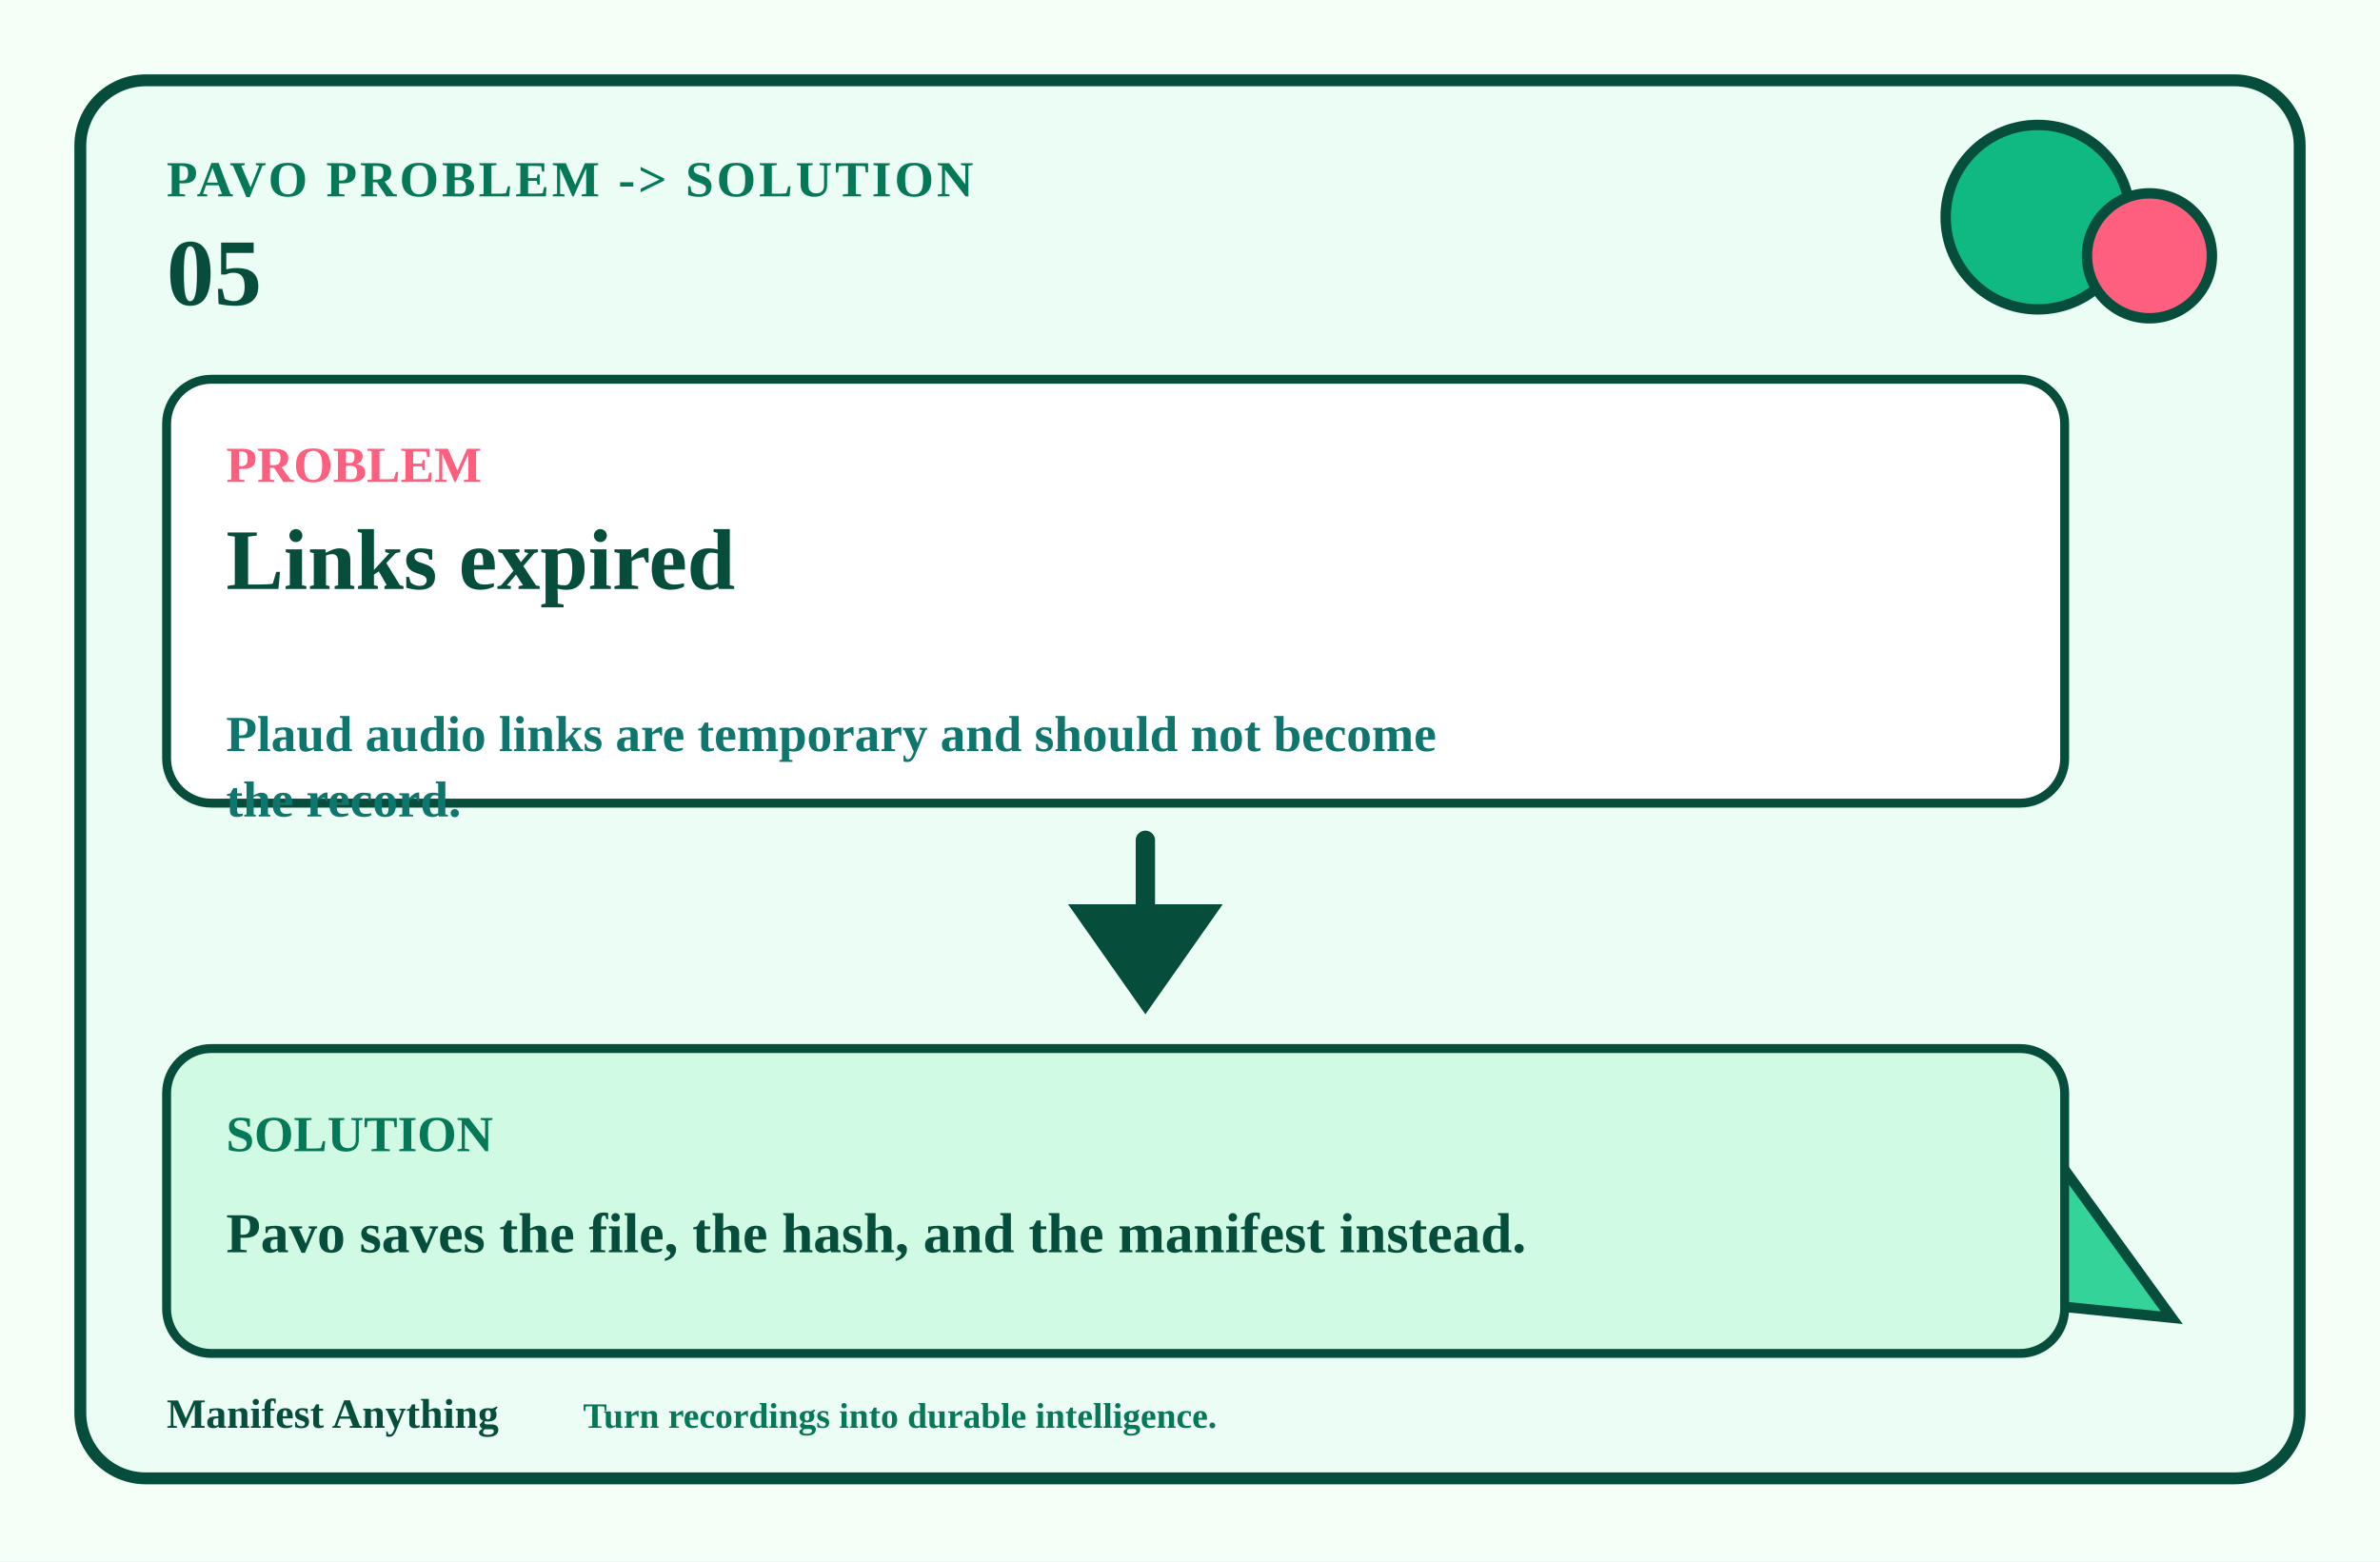
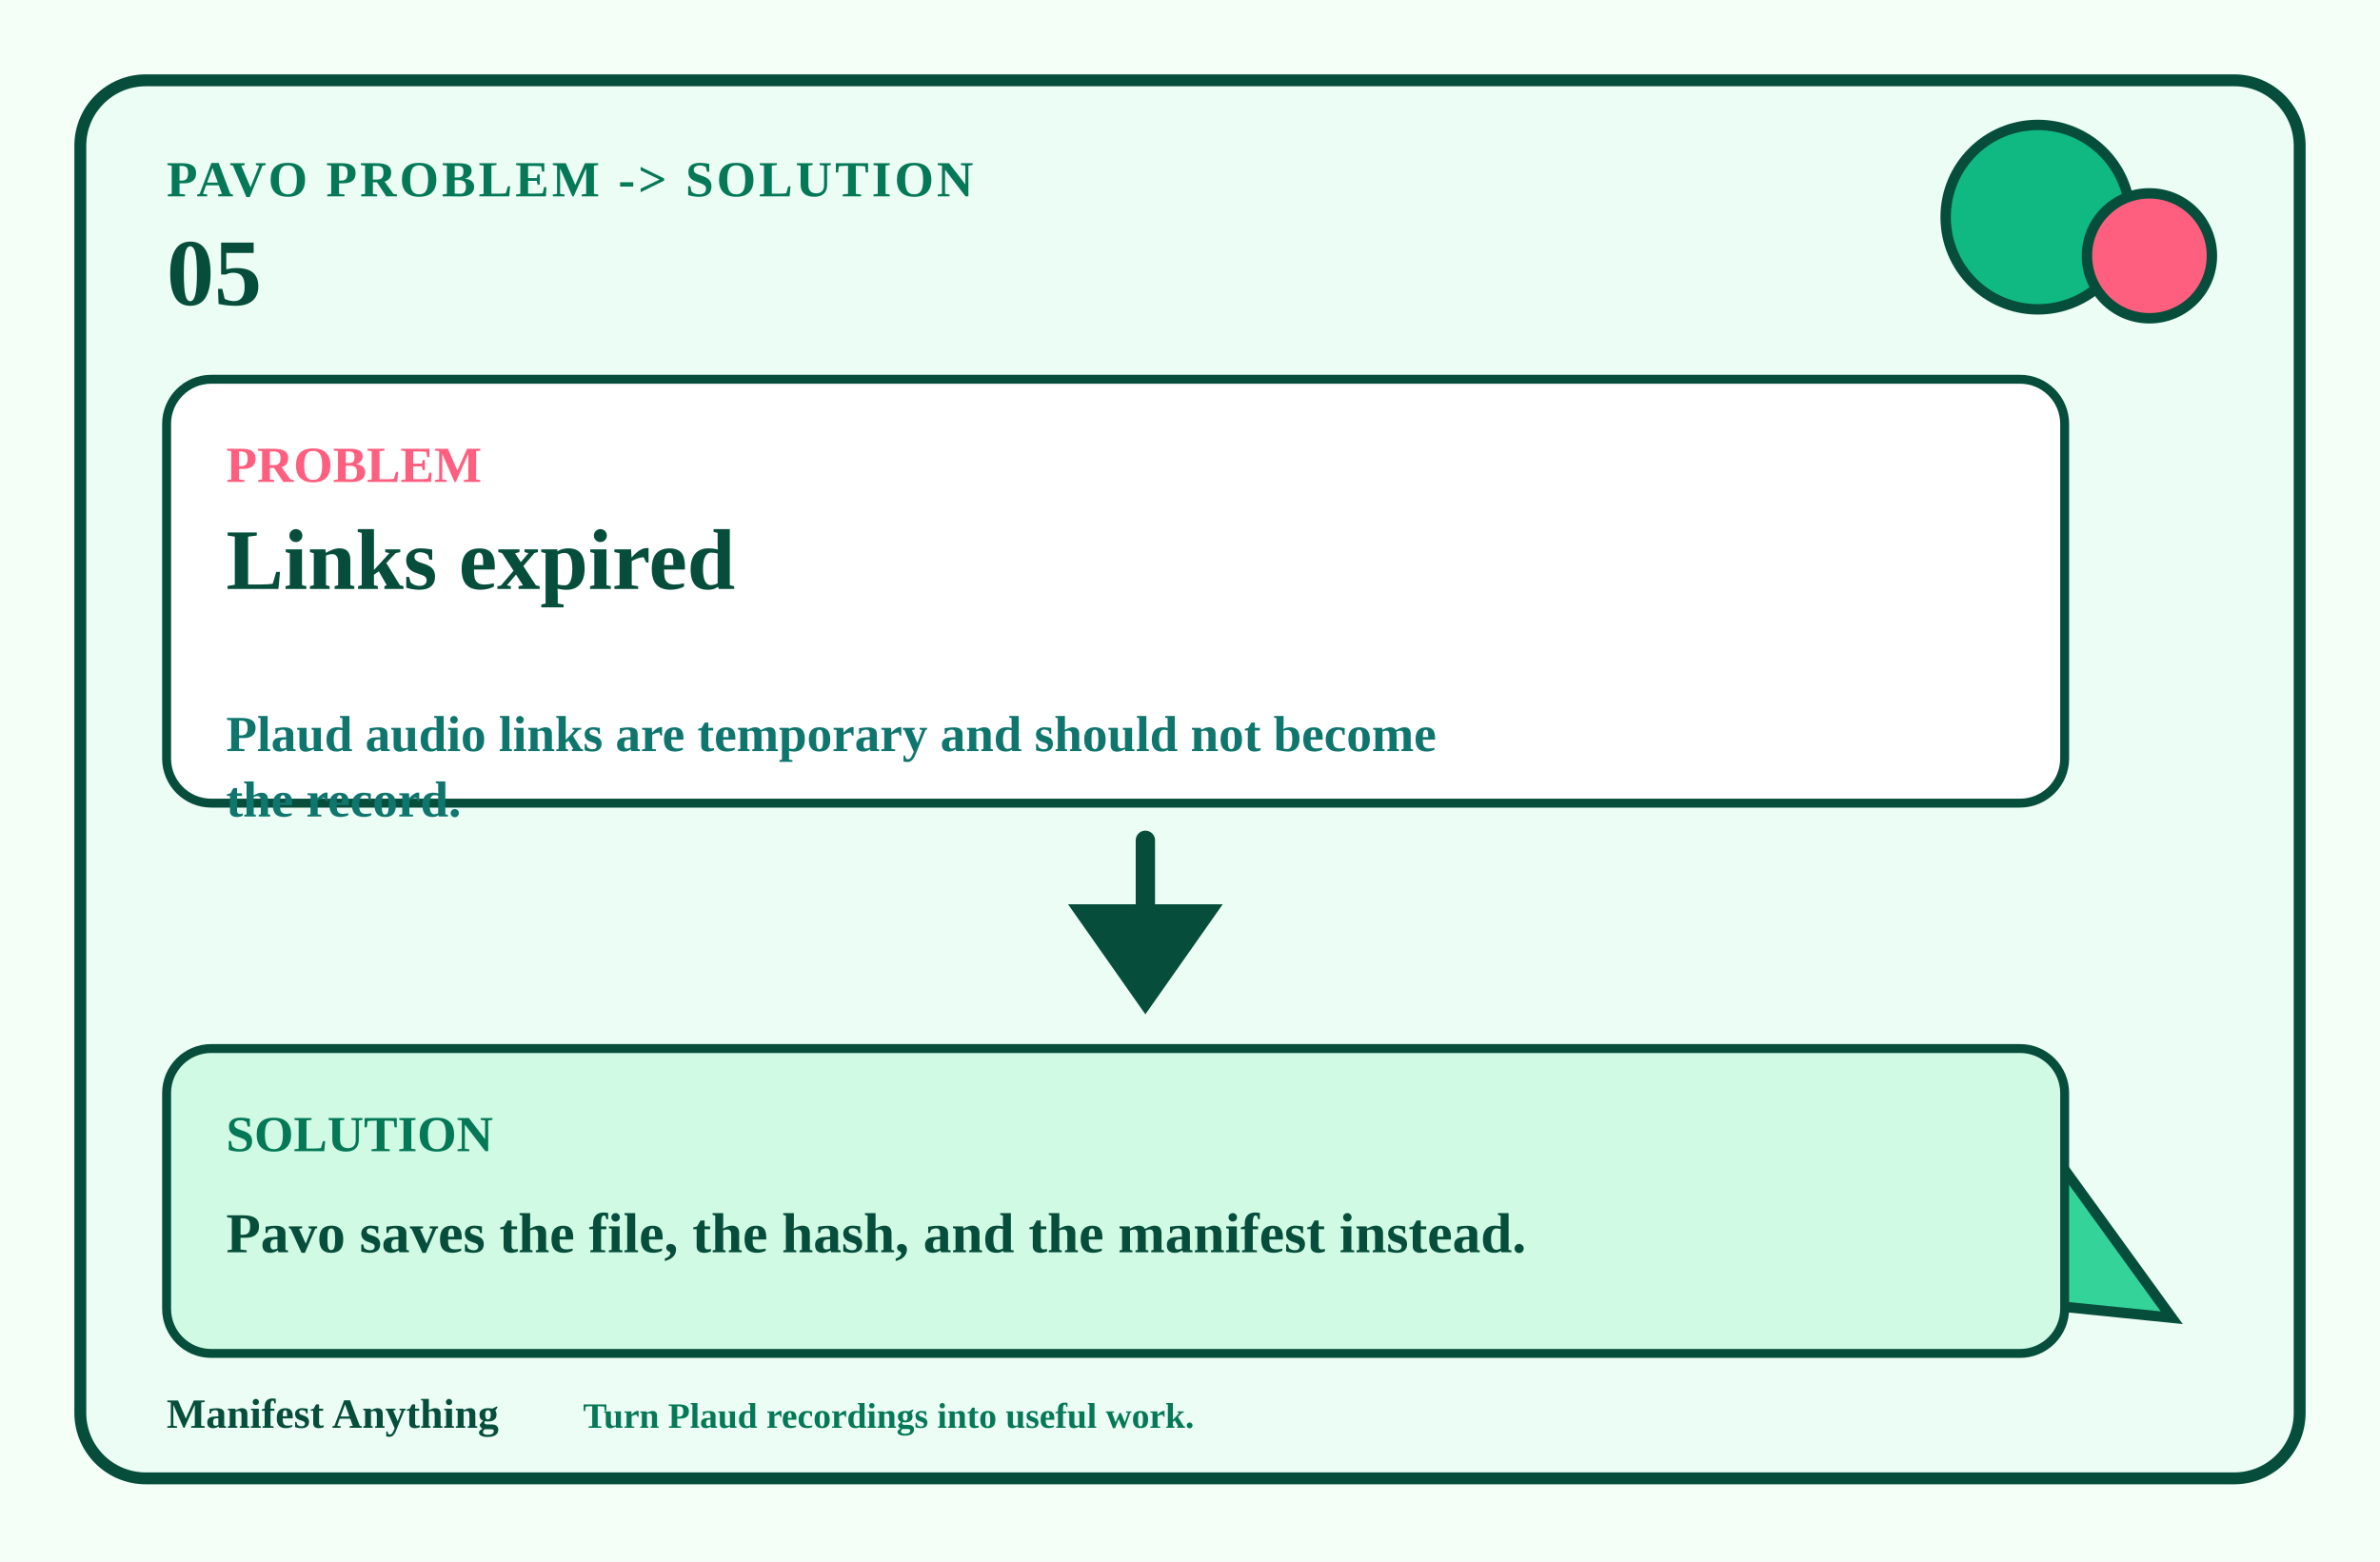
<svg xmlns="http://www.w3.org/2000/svg" width="1600" height="1050" viewBox="0 0 1600 1050" role="img" aria-labelledby="title desc">
  <rect width="1600" height="1050" fill="#f4fff8" />
  <rect x="54" y="54" width="1492" height="940" rx="44" fill="#ecfdf5" stroke="#064e3b" stroke-width="8" />
  <circle cx="1370" cy="146" r="62" fill="#10b981" stroke="#064e3b" stroke-width="7" />
  <circle cx="1445" cy="172" r="42" fill="#ff5f7e" stroke="#064e3b" stroke-width="7" />
  <polygon points="1302,870 1376,770 1460,886" fill="#34d399" stroke="#064e3b" stroke-width="7" />
  <text x="112" y="132" font-size="34" font-weight="800" fill="#047857" letter-spacing="2">PAVO PROBLEM -&gt; SOLUTION</text>
  <text x="112" y="205" font-size="64" font-weight="900" fill="#064e3b">05</text>
  <rect x="112" y="255" width="1276" height="285" rx="30" fill="#ffffff" stroke="#064e3b" stroke-width="6" />
  <text x="152" y="324" font-size="34" font-weight="900" fill="#ff5f7e">PROBLEM</text>
  <text x="152" y="396" font-size="58" font-weight="900" fill="#064e3b">Links expired</text>
  <text x="152" y="505" font-size="34" font-weight="650" fill="#0f766e">Plaud audio links are temporary and should not become</text>
  <text x="152" y="549" font-size="34" font-weight="650" fill="#0f766e">the record.</text>
  <path d="M770 565 V620" stroke="#064e3b" stroke-width="13" stroke-linecap="round" />
  <path d="M718 608 L770 682 L822 608 Z" fill="#064e3b" />
  <rect x="112" y="705" width="1276" height="205" rx="30" fill="#d1fae5" stroke="#064e3b" stroke-width="6" />
  <text x="152" y="774" font-size="34" font-weight="900" fill="#047857">SOLUTION</text>
  <text x="152" y="842" font-size="38" font-weight="800" fill="#064e3b">Pavo saves the file, the hash, and the manifest instead.</text>
  <text x="112" y="960" font-size="28" font-weight="800" fill="#064e3b">Manifest Anything</text>
-   <text x="392" y="960" font-size="24" font-weight="650" fill="#047857">Turn recordings into durable intelligence.</text>
+   <text x="392" y="960" font-size="24" font-weight="650" fill="#047857">Turn Plaud recordings into useful work.</text>
</svg>
